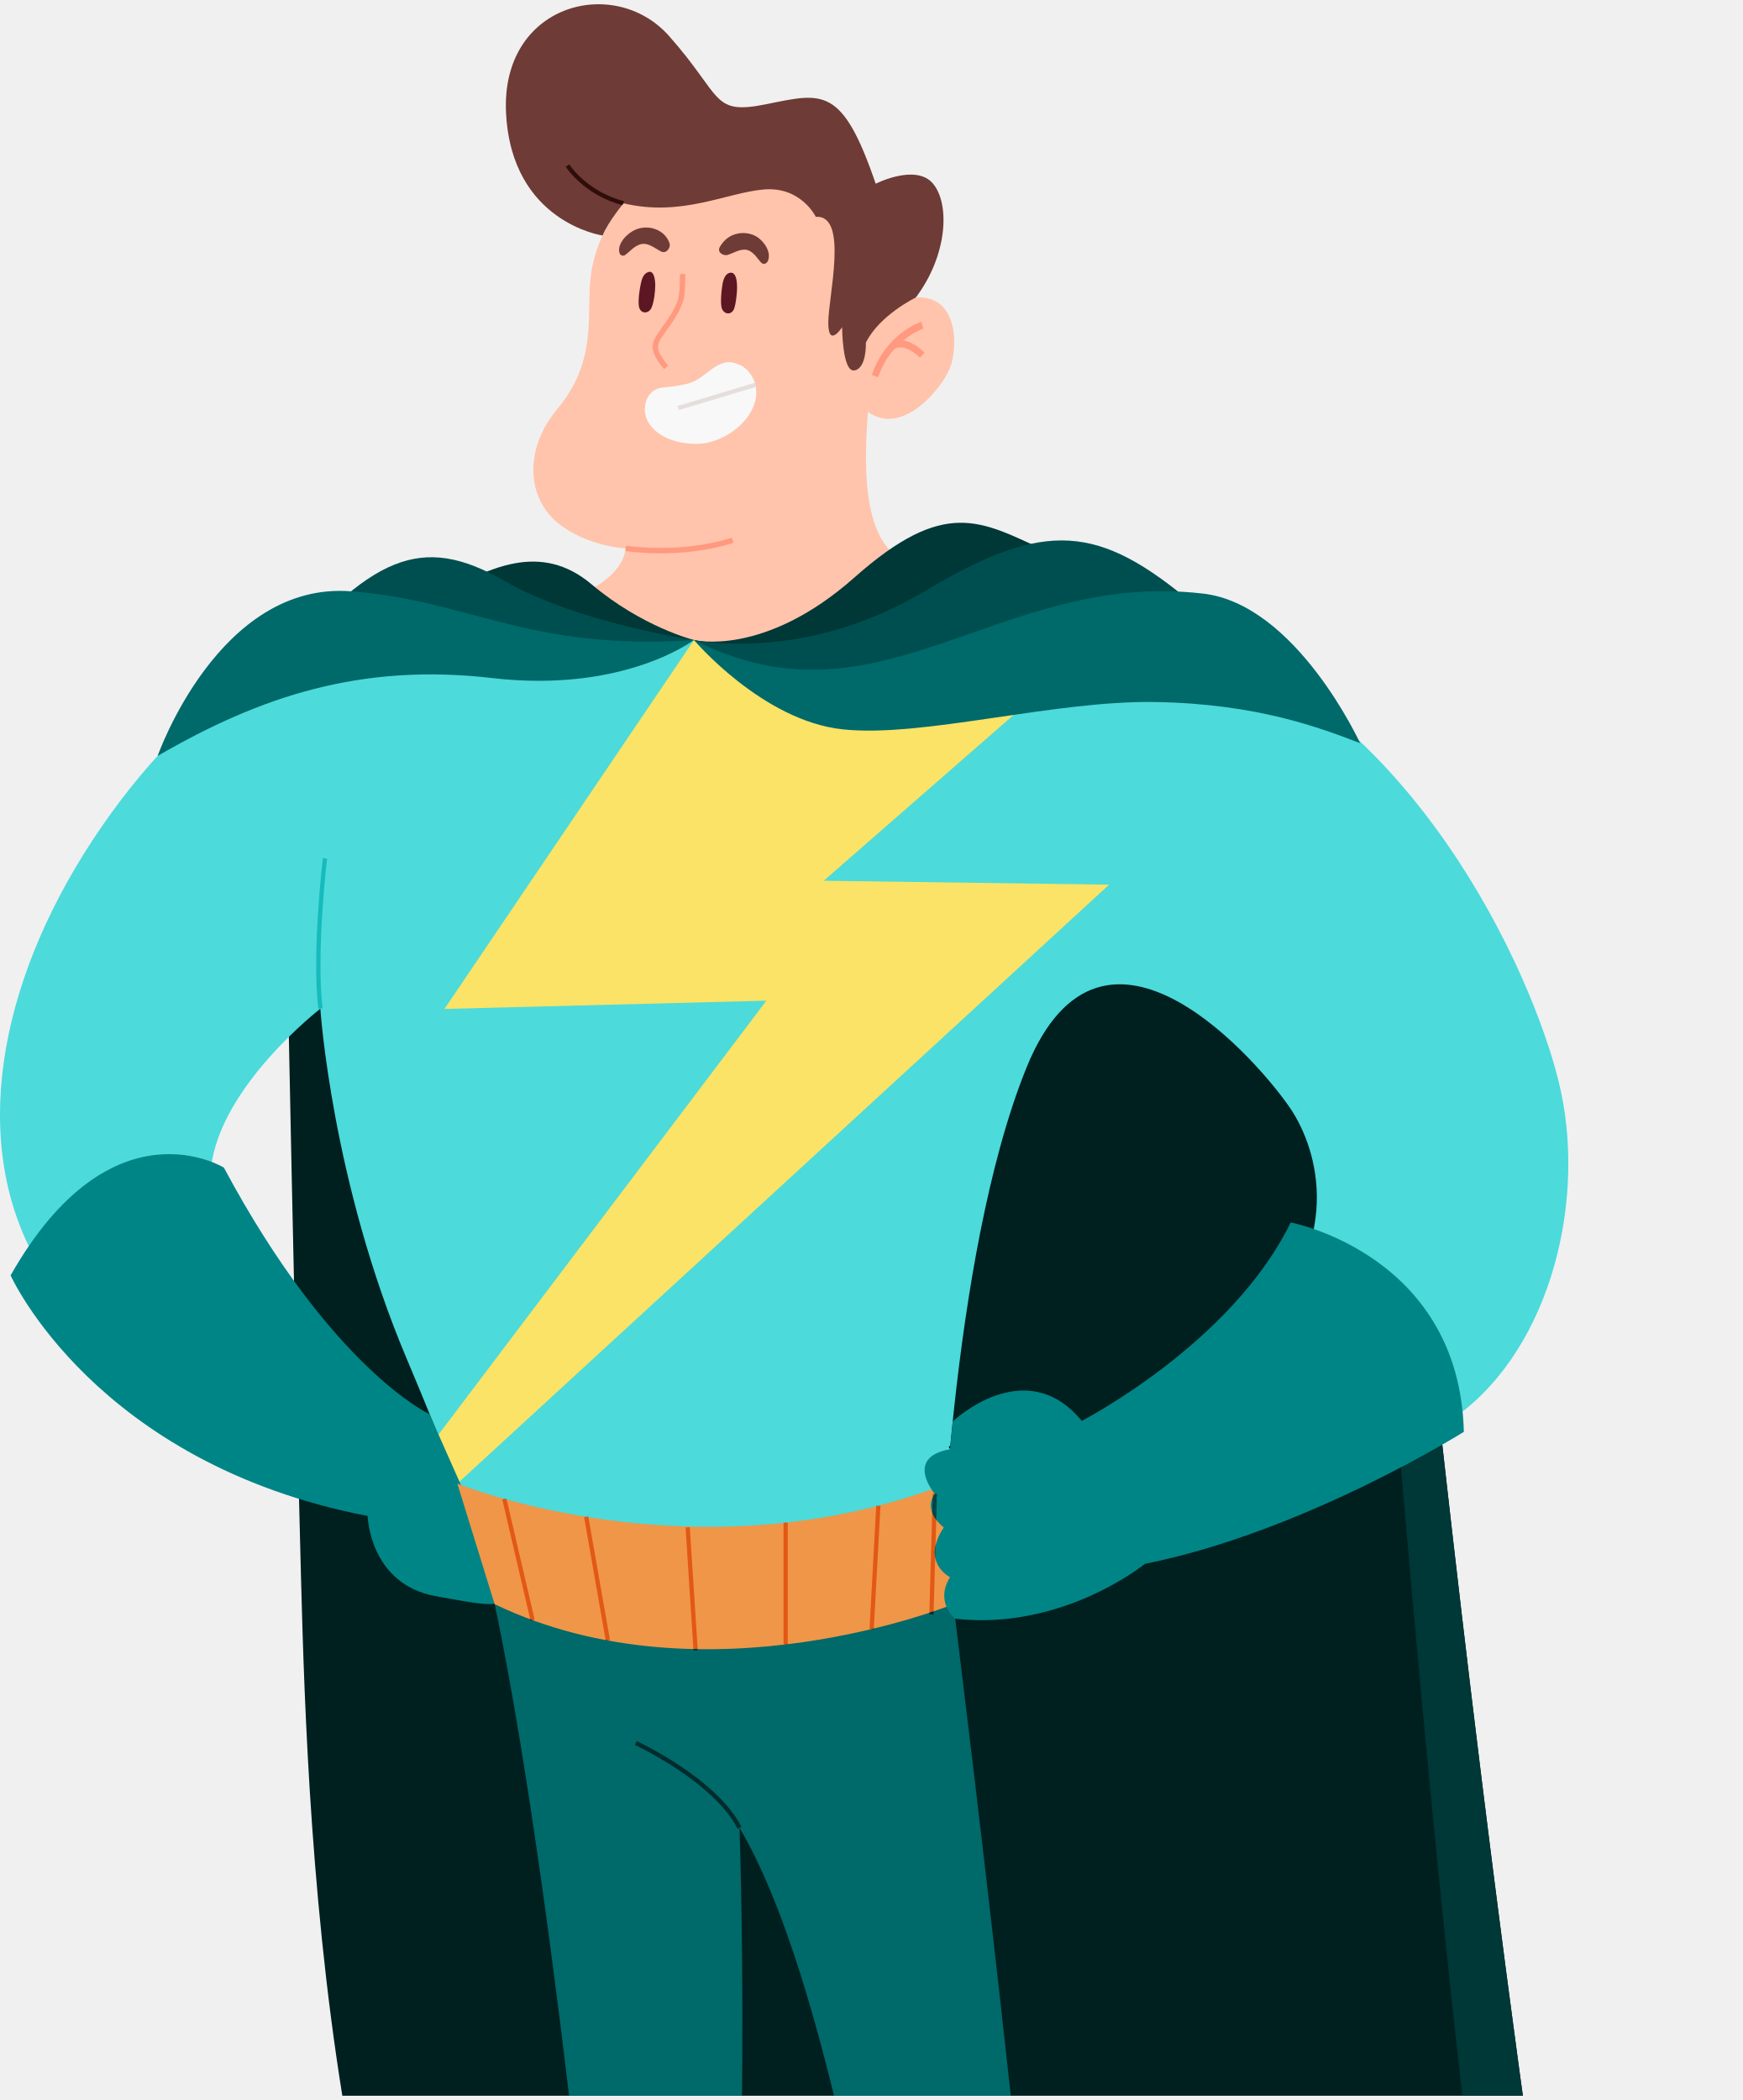
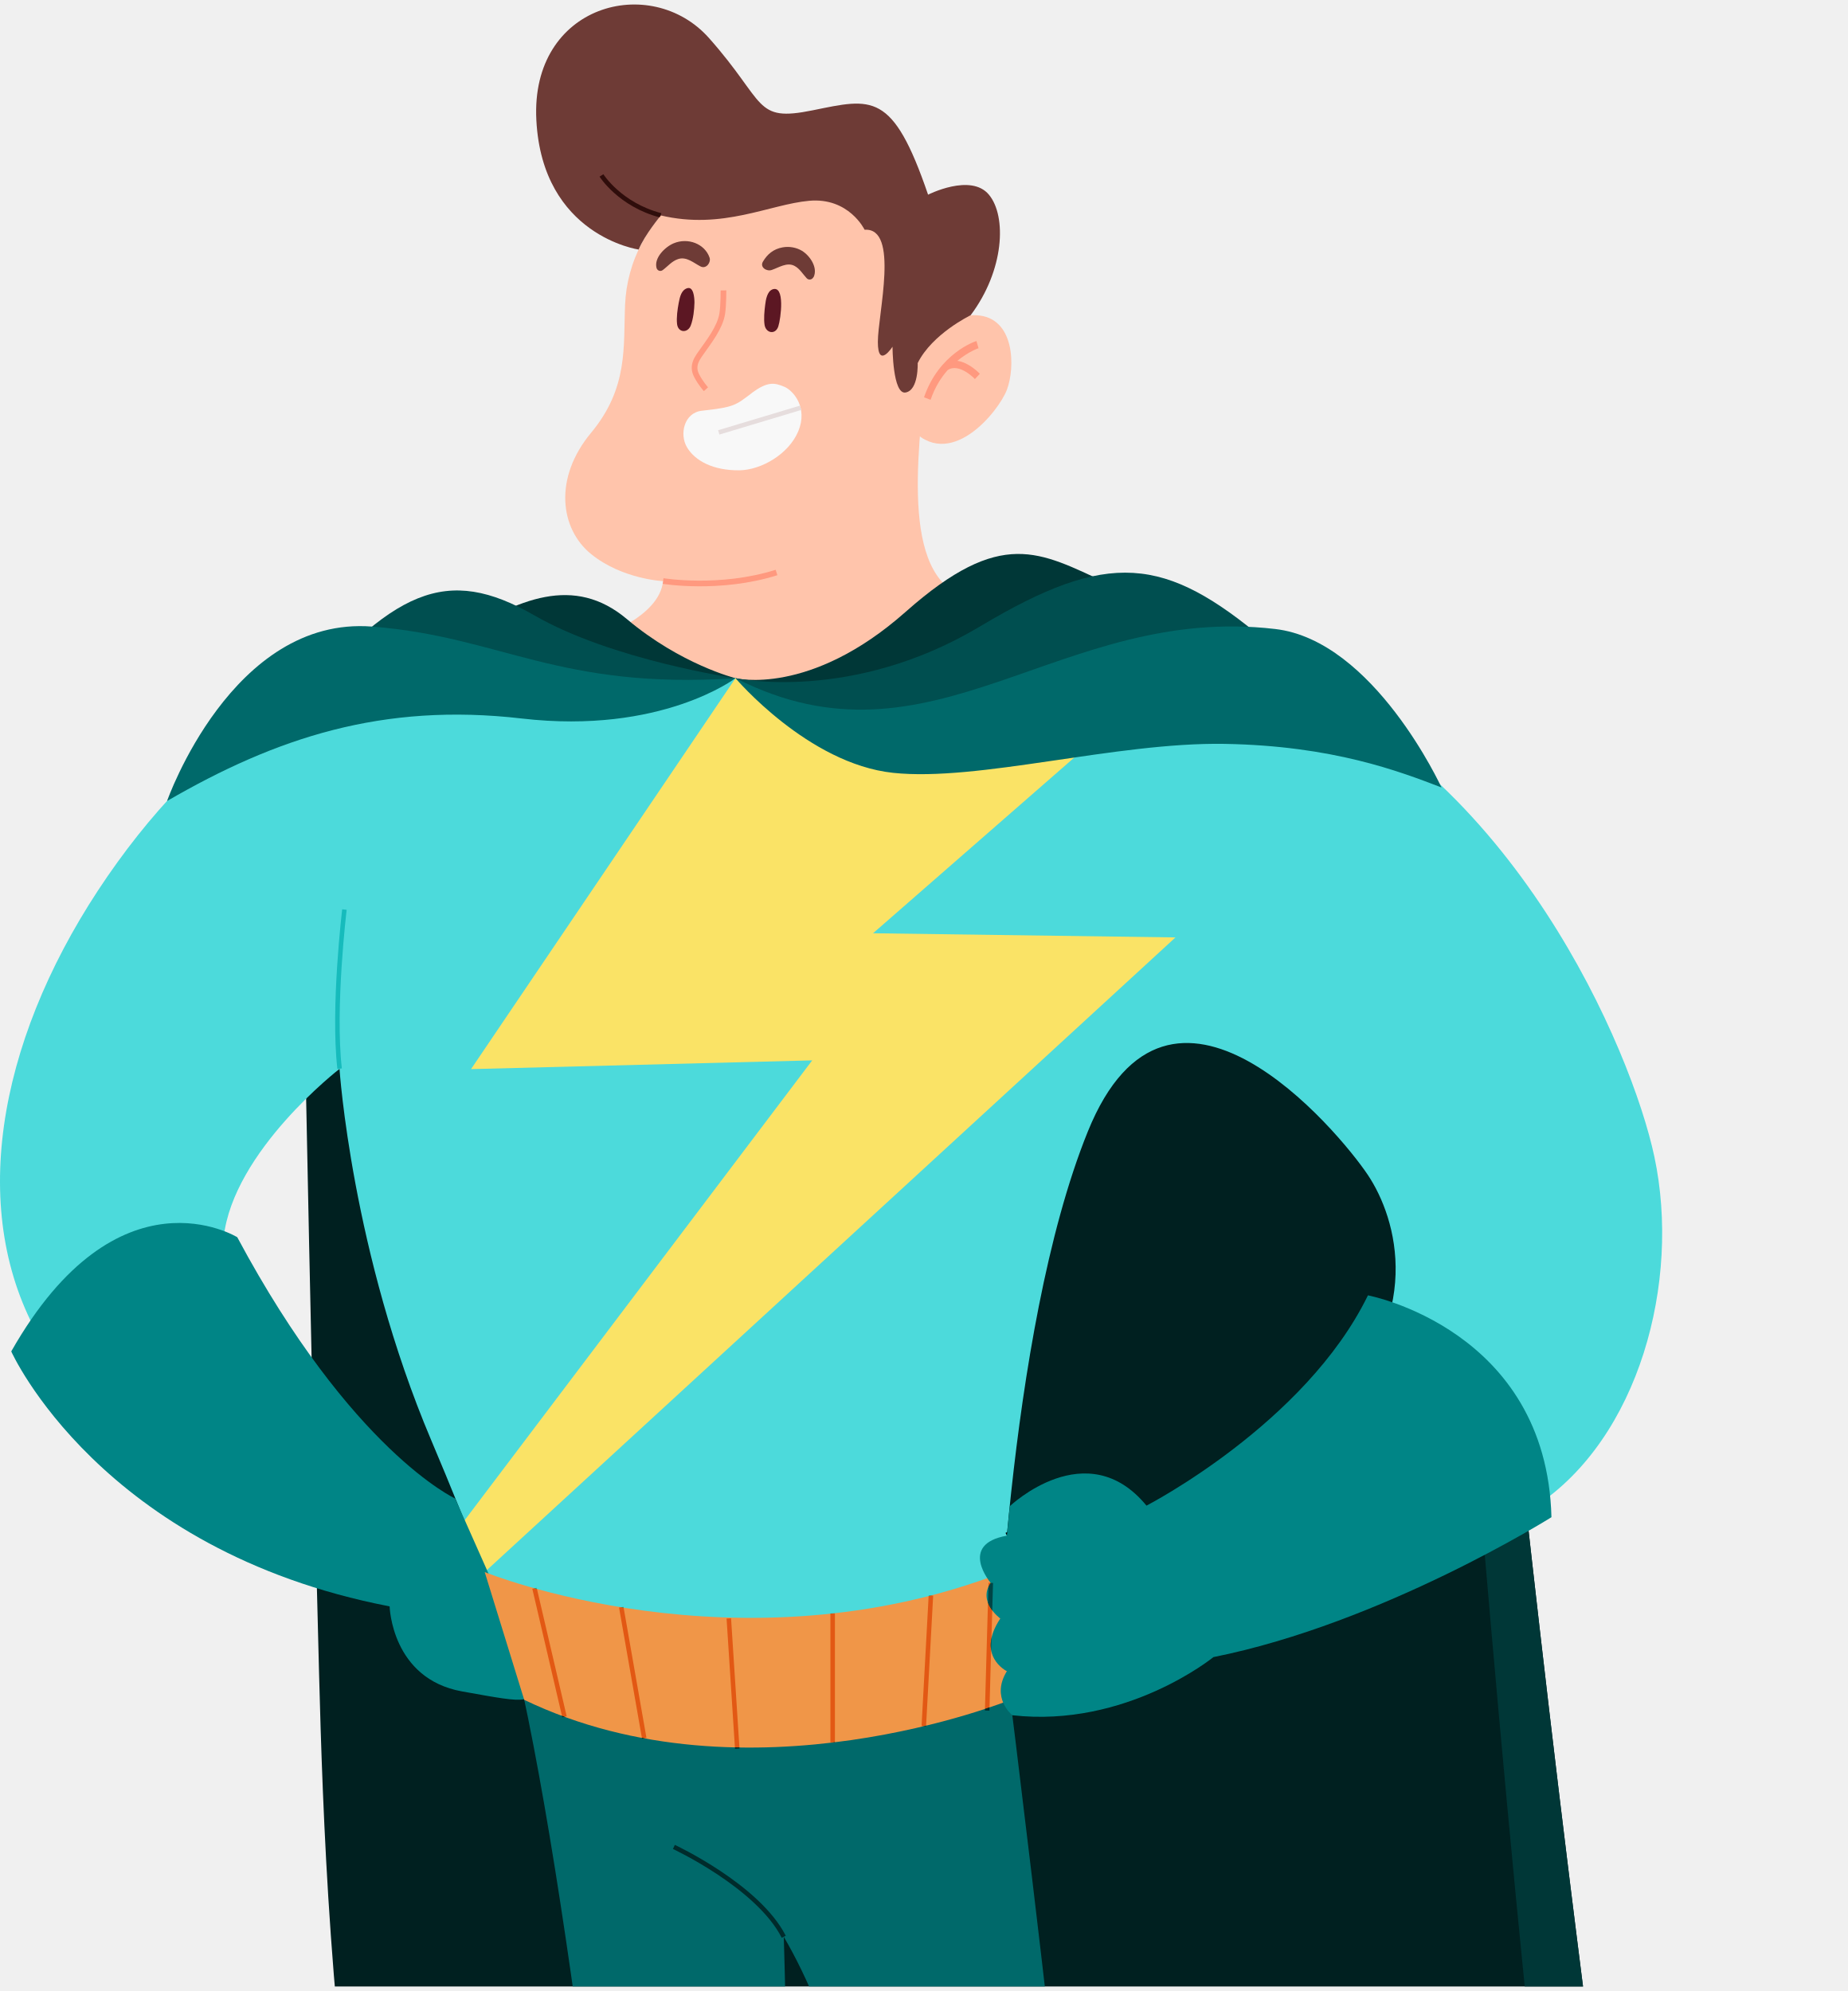
- <svg xmlns="http://www.w3.org/2000/svg" width="205" height="247" viewBox="0 0 205 247" fill="none">
-   <g clip-path="url(#clip0_32580_7705)">
+ <svg xmlns="http://www.w3.org/2000/svg" width="205" height="221" viewBox="0 0 205 221" fill="none">
+   <g clip-path="url(#clip0_32587_8009)">
    <path d="M43.446 91.994L33.804 113.272C33.804 113.272 34.605 155.282 35.407 185.671C36.208 216.048 38.601 287.913 68.947 313.607C99.305 339.301 201.782 337.3 201.782 337.3C201.782 337.3 207.404 334.085 203.785 327.667C203.785 327.667 188.509 313.619 180.07 253.4C171.63 193.18 166.008 135.763 166.008 135.763C166.008 135.763 166.287 89.543 144.708 79.195C123.142 68.847 43.434 92.006 43.434 92.006L43.446 91.994Z" fill="#002020" />
    <path d="M203.786 327.656C203.786 327.656 188.51 313.608 180.07 253.389C172.845 201.807 167.672 152.275 166.348 139.137C164.15 142.897 162.839 149.048 162.839 149.048C162.839 149.048 170.028 241.743 176.463 279.483C182.887 317.223 201.782 337.288 201.782 337.288C201.782 337.288 207.405 334.074 203.786 327.656Z" fill="#003737" />
    <path d="M66.555 70.68C66.555 70.68 73.185 68.521 73.585 64.505C73.585 64.505 69.044 64.299 65.595 61.497C62.147 58.694 61.418 53.066 65.595 48.043C69.772 43.021 69.165 38.411 69.372 33.789C69.578 29.167 71.788 24.351 76.803 20.736C81.819 17.121 94.29 17.727 97.496 19.729C100.713 21.73 103.883 29.361 102.996 38.993C102.11 48.625 99.706 62.977 106.53 66.046C113.367 69.103 124.369 71.226 124.369 71.226C124.369 71.226 84.029 96.119 66.542 70.668L66.555 70.68Z" fill="#FFC4AB" />
    <path d="M100.981 40.449C100.981 40.449 103.992 34.795 108.34 34.99C112.675 35.184 112.675 40.825 111.74 43.275C110.793 45.726 105.328 52.507 100.993 47.424C96.658 42.341 100.993 40.449 100.993 40.449H100.981Z" fill="#FFC4AB" />
    <path d="M37.678 118.635C37.678 118.635 39.014 138.979 47.854 159.857C56.694 180.734 60.714 194.115 60.714 194.115L110.549 188.765C110.549 188.765 111.618 148.089 120.725 125.598C129.833 103.107 148.582 125.598 151.8 130.414C155.018 135.23 158.285 146.173 147.307 157.042C140.592 163.69 147.635 182.154 170.416 167.184C181.867 159.662 186.554 142.327 183.603 128.412C181.102 116.597 167.878 85.456 141.612 75.278C115.358 65.112 106.518 82.241 81.6 75.278C81.6 75.278 69.809 72.924 53.743 71.966C37.666 70.995 22.134 81.707 10.878 98.837C-0.355 115.954 -3.573 134.684 4.466 148.611C12.505 162.525 31.788 165.206 31.788 165.206C31.788 165.206 23.749 147.01 24.818 137.377C25.887 127.745 37.678 118.647 37.678 118.647V118.635Z" fill="#4CDADB" />
    <g style="mix-blend-mode:soft-light">
      <path d="M38.224 100.96C38.224 100.96 36.913 111.854 37.69 118.623" stroke="black" stroke-width="0.5" stroke-miterlimit="10" />
    </g>
    <path d="M81.624 75.277L52.274 118.671L90.137 117.7L51.509 168.821L53.792 174.499L130.453 104.053L96.889 103.592L129.311 75.277C129.311 75.277 98.771 83.308 81.624 75.277Z" fill="#FAE366" />
    <path d="M111.011 179.642C111.011 179.642 121.806 264.755 123.409 296.344C125.012 327.934 113.233 318.29 108.412 296.344C103.591 274.399 97.702 233.177 86.979 214.98C86.979 214.98 88.582 259.939 84.842 293.663C81.09 327.388 73.051 310.793 71.448 290.449C69.845 270.105 63.409 208.987 56.718 182.274C56.718 182.274 90.586 193.01 111.023 179.642H111.011Z" fill="#00696A" />
    <path d="M111.739 170.447L118.394 167.172" stroke="black" stroke-width="0.66" stroke-miterlimit="10" />
    <path d="M26.348 137.341C26.348 137.341 13.112 129.128 1.248 150.006C1.248 150.006 11.108 172.097 43.239 178.308C43.239 178.308 43.446 186.339 51.278 187.746C59.11 189.153 59.05 189.202 59.317 186.145L50.513 166.335C50.513 166.335 39.026 161.045 26.336 137.341H26.348Z" fill="#008586" />
    <path d="M53.792 174.499C53.792 174.499 81.891 185.939 111.387 174.499L112.14 188.68C112.14 188.68 82.96 200.605 58.175 188.68L53.792 174.499Z" fill="#F09648" />
-     <path d="M151.813 143.783C151.813 143.783 171.643 147.532 172.177 168.41C172.177 168.41 153.428 180.189 134.666 183.938C134.666 183.938 125 191.823 112.347 190.391C112.347 190.391 109.918 188.462 111.74 185.502C111.74 185.502 108.255 183.804 111.011 179.655C111.011 179.655 108.449 177.775 109.955 175.713C109.955 175.713 106.3 171.418 111.74 170.46L112.068 167.184C112.068 167.184 120.604 159.056 127.235 167.124C127.235 167.124 144.842 158.062 151.8 143.807L151.813 143.783Z" fill="#008586" />
+     <path d="M151.813 143.783C151.813 143.783 171.643 147.532 172.177 168.409C172.177 168.409 153.428 180.189 134.666 183.937C134.666 183.937 125 191.823 112.347 190.391C112.347 190.391 109.918 188.462 111.74 185.502C111.74 185.502 108.255 183.804 111.011 179.655C111.011 179.655 108.449 177.775 109.955 175.712C109.955 175.712 106.3 171.418 111.74 170.46L112.068 167.184C112.068 167.184 120.604 159.056 127.235 167.124C127.235 167.124 144.842 158.061 151.8 143.807L151.813 143.783Z" fill="#008586" />
    <g style="mix-blend-mode:soft-light">
      <path d="M74.787 205.008C74.787 205.008 84.113 209.351 86.979 214.98" stroke="black" stroke-width="0.5" stroke-miterlimit="10" />
    </g>
    <g style="mix-blend-mode:soft-light">
      <path d="M59.317 176.295L62.645 190.561" stroke="black" stroke-width="0.5" stroke-miterlimit="10" />
    </g>
    <g style="mix-blend-mode:soft-light">
      <path d="M68.947 178.393L71.497 192.95" stroke="black" stroke-width="0.5" stroke-miterlimit="10" />
    </g>
    <g style="mix-blend-mode:soft-light">
      <path d="M80.883 179.642L81.818 194.102" stroke="black" stroke-width="0.5" stroke-miterlimit="10" />
    </g>
    <g style="mix-blend-mode:soft-light">
      <path d="M92.408 179.084V193.411" stroke="black" stroke-width="0.5" stroke-miterlimit="10" />
    </g>
    <g style="mix-blend-mode:soft-light">
      <path d="M103.312 177.095L102.523 191.604" stroke="black" stroke-width="0.5" stroke-miterlimit="10" />
    </g>
    <g style="mix-blend-mode:soft-light">
      <path d="M109.955 175.699L109.554 189.868" stroke="black" stroke-width="0.5" stroke-miterlimit="10" />
    </g>
    <path d="M81.624 75.278C81.624 75.278 89.857 77.353 100.507 67.914C111.157 58.476 115.37 61.291 122.814 64.7C130.246 68.108 109.347 78.129 97.702 78.735C86.044 79.354 81.624 75.266 81.624 75.266V75.278Z" fill="#003737" />
    <path d="M81.624 75.277C81.624 75.277 94.484 78.067 108.752 69.539C123.021 61.011 129.262 61.678 140.458 71.128C140.458 71.128 125.413 78.007 117.386 79.123C109.347 80.227 94.885 82.835 81.624 75.277Z" fill="#004F50" />
    <path d="M81.624 75.278C81.624 75.278 89.663 84.777 99.111 85.784C108.558 86.79 123.822 82.375 135.88 82.569C147.939 82.775 155.322 85.626 159.973 87.409C159.973 87.409 152.492 71.093 141.515 69.819C117.435 67.004 103.543 86.451 81.636 75.278H81.624Z" fill="#00696A" />
    <path d="M81.624 75.278C81.624 75.278 75.565 73.773 69.566 68.715C63.737 63.802 57.508 66.398 50.623 70.826C42.705 75.909 81.624 75.278 81.624 75.278Z" fill="#003737" />
    <path d="M81.624 75.278C81.624 75.278 67.951 73.288 59.317 68.315C49.554 62.698 43.628 65.282 32.068 79.111C32.068 79.111 40.361 75.52 55.225 77.146C70.368 78.808 81.624 75.278 81.624 75.278Z" fill="#004F50" />
    <path d="M81.624 75.277C81.624 75.277 73.391 81.549 57.909 79.754C42.426 77.958 30.598 81.913 18.54 88.913C18.54 88.913 25.753 68.326 41.309 69.551C55.601 70.667 61.928 76.563 81.612 75.289L81.624 75.277Z" fill="#00696A" />
    <g style="mix-blend-mode:soft-light">
      <path d="M106.251 40.048C107.489 39.029 108.57 38.653 108.594 38.653L108.364 37.853C108.194 37.901 104.211 39.236 102.547 44.1L103.276 44.379C103.749 42.984 104.441 41.905 105.17 41.08C106.433 40.23 108.182 42.05 108.194 42.075L108.74 41.492C108.679 41.419 107.538 40.23 106.239 40.048H106.251Z" fill="#21061C" />
    </g>
    <path d="M102.997 21.609C102.997 21.609 107.745 19.195 109.748 21.609C111.752 24.023 111.448 30.028 107.72 34.99C107.72 34.99 103.446 37.052 101.843 40.303C101.843 40.303 101.964 43.3 100.507 43.566C99.062 43.833 99.05 38.483 99.05 38.483C99.05 38.483 97.423 41.031 97.423 37.95C97.423 34.868 99.839 25.236 95.953 25.503C95.953 25.503 94.217 21.888 89.797 22.288C85.377 22.689 80.192 25.539 73.343 23.914C73.343 23.914 71.546 26.061 70.878 27.699C70.878 27.699 60.191 26.182 59.524 13.335C58.844 0.464 72.238 -3.018 78.674 4.213C85.097 11.443 83.628 13.578 90.198 12.243C96.767 10.909 99.062 10.096 102.997 21.609Z" fill="#6E3B36" />
    <g style="mix-blend-mode:soft-light">
      <path d="M66.749 19.474C66.749 19.474 68.801 22.725 73.33 23.902" stroke="black" stroke-width="0.5" stroke-miterlimit="10" />
    </g>
    <g style="mix-blend-mode:soft-light">
      <path d="M73.585 64.492C73.585 64.492 79.876 65.536 86.178 63.546" stroke="#21061C" stroke-width="0.63" stroke-miterlimit="10" />
    </g>
    <path d="M83.409 43.639C85.219 42.281 85.984 42.499 87.028 42.924C88.072 43.36 89.675 45.265 88.595 47.861C87.514 50.457 84.43 52.168 82.074 52.204C79.111 52.24 77.119 51.124 76.245 49.657C75.371 48.189 75.929 45.811 77.884 45.593C81.515 45.192 81.612 44.998 83.422 43.639H83.409Z" fill="#F8F8F8" />
    <path d="M85.692 32.139C85.146 32.369 84.988 33.242 84.915 33.861C84.83 34.541 84.745 35.414 84.854 36.081C85.012 36.991 86.056 37.185 86.372 36.239C86.651 35.414 87.174 31.52 85.68 32.139H85.692Z" fill="#5C1723" />
    <path d="M76.257 31.994C75.625 32.2 75.455 32.916 75.322 33.62C75.188 34.335 75.055 35.257 75.14 35.973C75.261 36.956 76.33 36.992 76.658 36.131C76.937 35.415 77.058 34.359 77.07 33.583C77.07 33.037 76.973 31.763 76.257 31.994Z" fill="#5C1723" />
    <g style="mix-blend-mode:soft-light">
      <path d="M80.289 32.235C80.289 32.235 80.301 33.837 80.155 34.807C79.925 36.336 78.601 38.01 78.03 38.835C77.46 39.66 76.67 40.509 77.338 41.746C77.787 42.595 78.346 43.202 78.346 43.202" stroke="#21061C" stroke-width="0.63" stroke-miterlimit="10" />
    </g>
    <path d="M90.283 30.779C90.805 29.724 89.894 28.39 89.008 27.844C88.388 27.468 87.599 27.322 86.858 27.456C85.838 27.637 85.146 28.22 84.66 29.057C84.308 29.676 85.097 30.161 85.644 29.967C86.457 29.688 87.332 29.081 88.158 29.506C88.765 29.821 89.081 30.416 89.53 30.889C89.748 31.119 90.125 31.058 90.27 30.767L90.283 30.779Z" fill="#6E3B36" />
    <path d="M73.549 29.98C74.12 29.555 74.557 28.985 75.261 28.754C76.196 28.451 76.986 29.191 77.751 29.579C78.382 29.895 78.928 29.118 78.746 28.597C78.224 27.068 76.354 26.34 74.763 27.007C73.78 27.42 72.578 28.633 72.857 29.725C72.93 30.028 73.27 30.186 73.549 29.98Z" fill="#6E3B36" />
    <path d="M79.766 47.995L88.849 45.265" stroke="#E6DDDD" stroke-width="0.5" stroke-miterlimit="10" />
  </g>
  <defs>
-     <clipPath id="clip0_32580_7705">
-       <rect width="205" height="246" fill="white" transform="translate(0 0.5)" />
+     <clipPath id="clip0_32587_8009">
+       <rect width="205" height="220" fill="white" transform="translate(0 0.5)" />
    </clipPath>
  </defs>
</svg>
